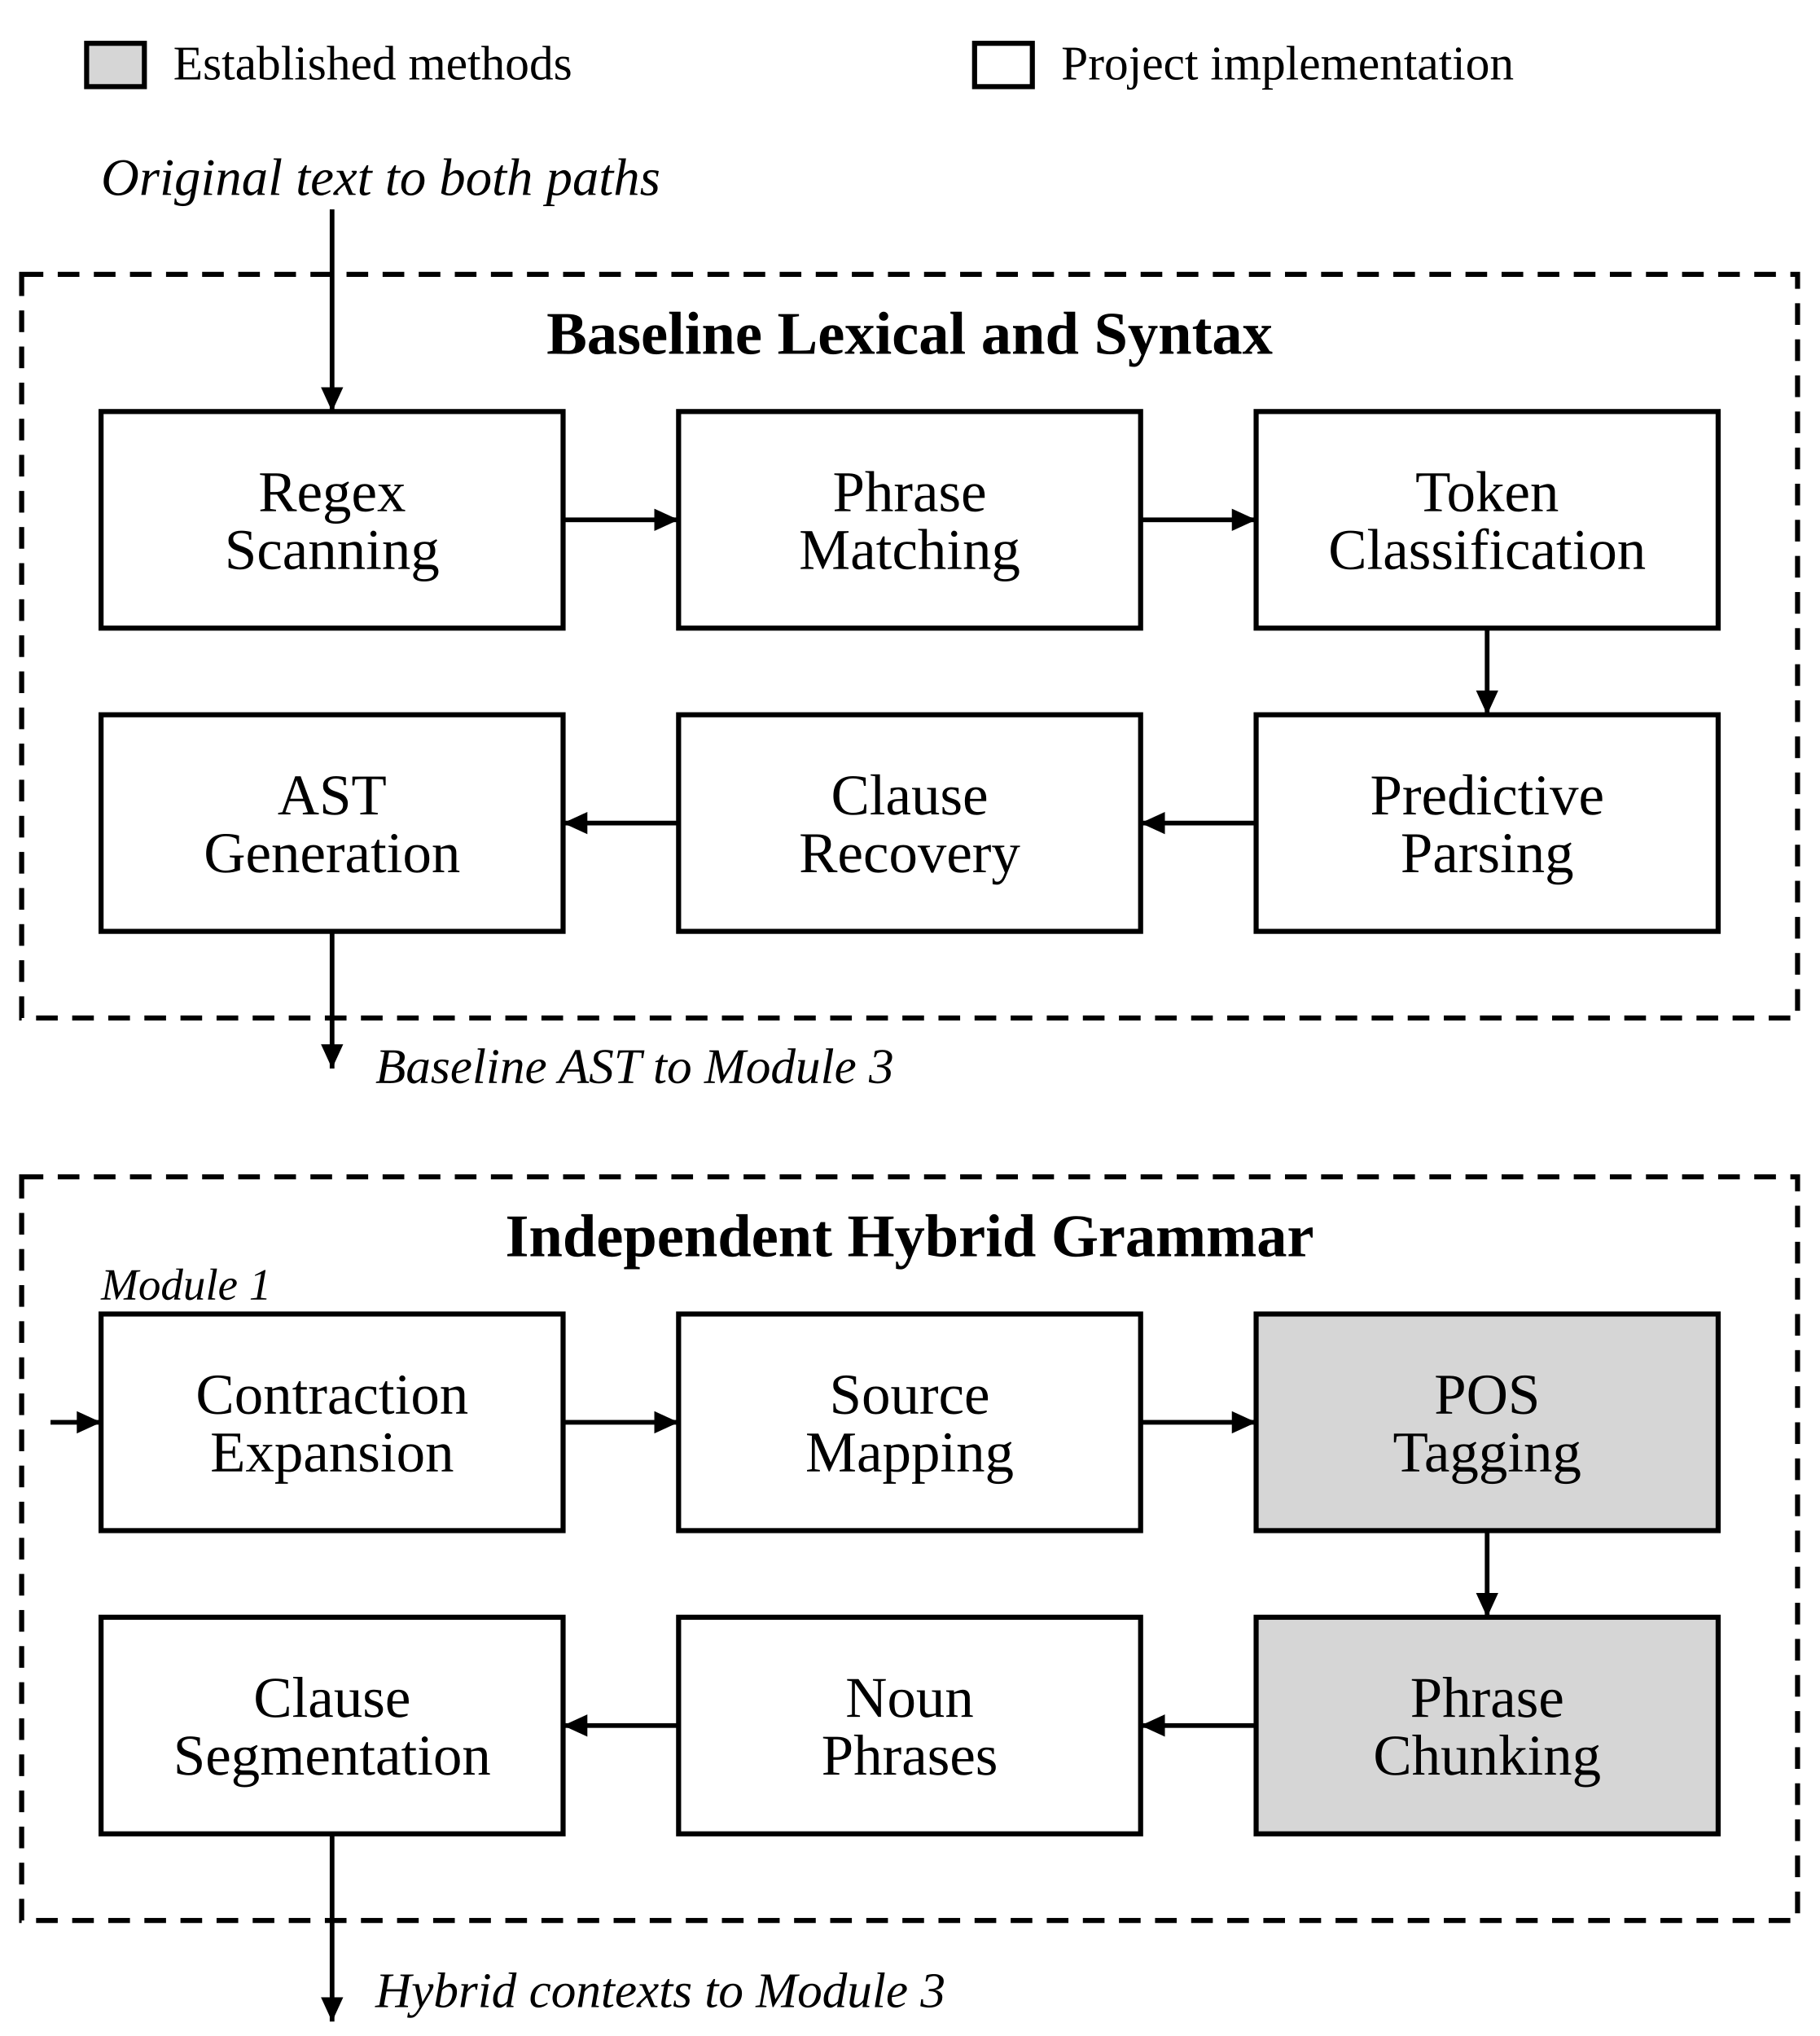
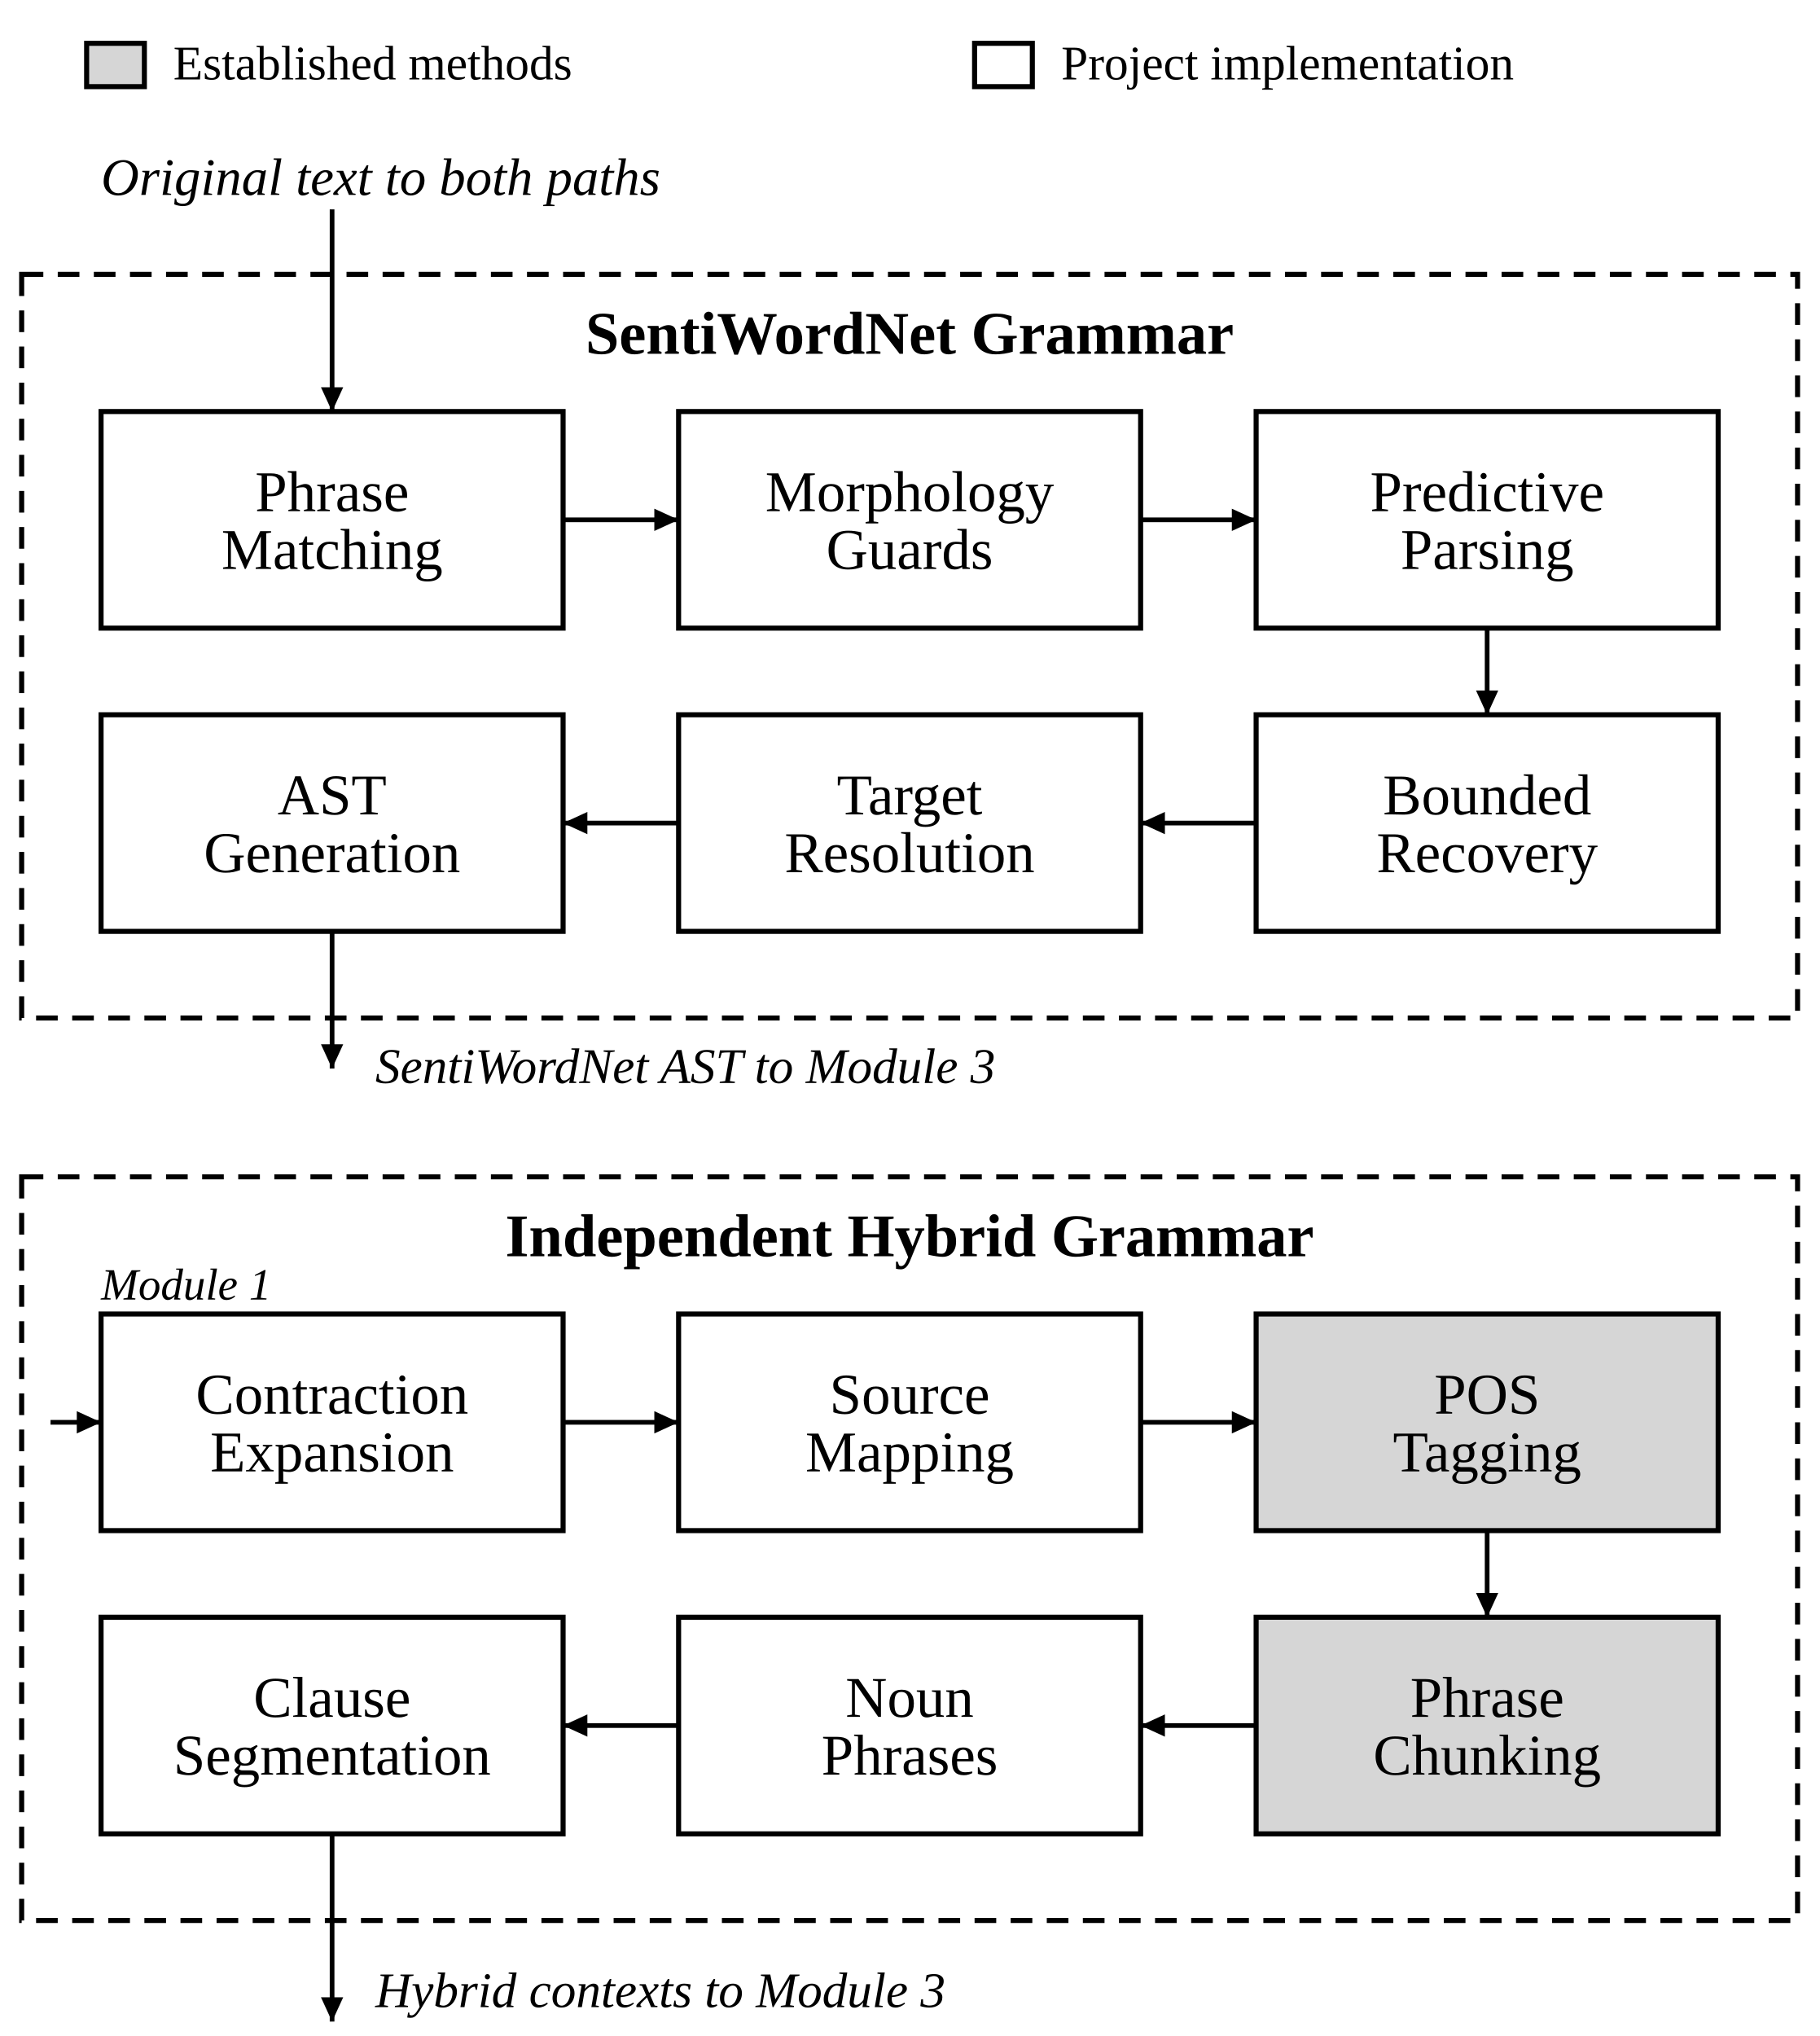
<svg xmlns="http://www.w3.org/2000/svg" width="252pt" height="282pt" viewBox="0 0 252 282">
  <rect x="12" y="6" width="8" height="6" fill="rgb(214,214,214)" stroke="black" stroke-width="0.7" />
  <text x="24" y="11" font-family="Times New Roman,serif" font-size="6.7" text-anchor="start">Established methods</text>
  <rect x="135" y="6" width="8" height="6" fill="rgb(255,255,255)" stroke="black" stroke-width="0.7" />
  <text x="147" y="11" font-family="Times New Roman,serif" font-size="6.7" text-anchor="start">Project implementation</text>
  <text x="14" y="27" font-family="Times New Roman,serif" font-size="7.3" text-anchor="start" font-style="italic">Original text to both paths</text>
  <rect x="3" y="38" width="246" height="103" fill="none" stroke="black" stroke-width="0.7" stroke-dasharray="3 2" />
-   <text x="126" y="49" font-family="Times New Roman,serif" font-size="8.4" text-anchor="middle" font-weight="bold">Baseline Lexical and Syntax</text>
+   <text x="126" y="49" font-family="Times New Roman,serif" font-size="8.4" text-anchor="middle" font-weight="bold">SentiWordNet Grammar</text>
  <rect x="14" y="57" width="64" height="30" fill="rgb(255,255,255)" stroke="black" stroke-width="0.7" />
-   <text x="46.0" y="70.8" font-family="Times New Roman,serif" font-size="8" text-anchor="middle">Regex</text>
-   <text x="46.0" y="78.8" font-family="Times New Roman,serif" font-size="8" text-anchor="middle">Scanning</text>
+   <text x="46.0" y="70.8" font-family="Times New Roman,serif" font-size="8" text-anchor="middle">Phrase</text>
+   <text x="46.0" y="78.8" font-family="Times New Roman,serif" font-size="8" text-anchor="middle">Matching</text>
  <rect x="94" y="57" width="64" height="30" fill="rgb(255,255,255)" stroke="black" stroke-width="0.7" />
-   <text x="126.0" y="70.8" font-family="Times New Roman,serif" font-size="8" text-anchor="middle">Phrase</text>
-   <text x="126.0" y="78.8" font-family="Times New Roman,serif" font-size="8" text-anchor="middle">Matching</text>
+   <text x="126.0" y="70.8" font-family="Times New Roman,serif" font-size="8" text-anchor="middle">Morphology</text>
+   <text x="126.0" y="78.8" font-family="Times New Roman,serif" font-size="8" text-anchor="middle">Guards</text>
  <rect x="174" y="57" width="64" height="30" fill="rgb(255,255,255)" stroke="black" stroke-width="0.7" />
-   <text x="206.0" y="70.8" font-family="Times New Roman,serif" font-size="8" text-anchor="middle">Token</text>
-   <text x="206.0" y="78.8" font-family="Times New Roman,serif" font-size="8" text-anchor="middle">Classification</text>
+   <text x="206.0" y="70.8" font-family="Times New Roman,serif" font-size="8" text-anchor="middle">Predictive</text>
+   <text x="206.0" y="78.8" font-family="Times New Roman,serif" font-size="8" text-anchor="middle">Parsing</text>
  <rect x="174" y="99" width="64" height="30" fill="rgb(255,255,255)" stroke="black" stroke-width="0.7" />
-   <text x="206.0" y="112.8" font-family="Times New Roman,serif" font-size="8" text-anchor="middle">Predictive</text>
-   <text x="206.0" y="120.8" font-family="Times New Roman,serif" font-size="8" text-anchor="middle">Parsing</text>
+   <text x="206.0" y="112.8" font-family="Times New Roman,serif" font-size="8" text-anchor="middle">Bounded</text>
+   <text x="206.0" y="120.8" font-family="Times New Roman,serif" font-size="8" text-anchor="middle">Recovery</text>
  <rect x="94" y="99" width="64" height="30" fill="rgb(255,255,255)" stroke="black" stroke-width="0.7" />
-   <text x="126.0" y="112.8" font-family="Times New Roman,serif" font-size="8" text-anchor="middle">Clause</text>
-   <text x="126.0" y="120.8" font-family="Times New Roman,serif" font-size="8" text-anchor="middle">Recovery</text>
+   <text x="126.0" y="112.8" font-family="Times New Roman,serif" font-size="8" text-anchor="middle">Target</text>
+   <text x="126.0" y="120.8" font-family="Times New Roman,serif" font-size="8" text-anchor="middle">Resolution</text>
  <rect x="14" y="99" width="64" height="30" fill="rgb(255,255,255)" stroke="black" stroke-width="0.7" />
  <text x="46.0" y="112.8" font-family="Times New Roman,serif" font-size="8" text-anchor="middle">AST</text>
  <text x="46.0" y="120.8" font-family="Times New Roman,serif" font-size="8" text-anchor="middle">Generation</text>
  <polyline points="78,72 94,72" fill="none" stroke="black" stroke-width="0.65" />
  <polygon points="94,72 90.637,70.458 90.637,73.542" fill="black" />
  <polyline points="158,72 174,72" fill="none" stroke="black" stroke-width="0.65" />
  <polygon points="174,72 170.637,70.458 170.637,73.542" fill="black" />
  <polyline points="206,87 206,99" fill="none" stroke="black" stroke-width="0.65" />
  <polygon points="206,99 207.542,95.637 204.458,95.637" fill="black" />
  <polyline points="174,114 158,114" fill="none" stroke="black" stroke-width="0.65" />
  <polygon points="158,114 161.363,115.542 161.363,112.458" fill="black" />
  <polyline points="94,114 78,114" fill="none" stroke="black" stroke-width="0.65" />
  <polygon points="78,114 81.363,115.542 81.363,112.458" fill="black" />
  <polyline points="46,29 46,57" fill="none" stroke="black" stroke-width="0.65" />
  <polygon points="46,57 47.542,53.637 44.458,53.637" fill="black" />
  <polyline points="46,129 46,148" fill="none" stroke="black" stroke-width="0.65" />
  <polygon points="46,148 47.542,144.637 44.458,144.637" fill="black" />
-   <text x="52" y="150" font-family="Times New Roman,serif" font-size="6.9" text-anchor="start" font-style="italic">Baseline AST to Module 3</text>
+   <text x="52" y="150" font-family="Times New Roman,serif" font-size="6.9" text-anchor="start" font-style="italic">SentiWordNet AST to Module 3</text>
  <rect x="3" y="163" width="246" height="103" fill="none" stroke="black" stroke-width="0.7" stroke-dasharray="3 2" />
  <text x="126" y="174" font-family="Times New Roman,serif" font-size="8.4" text-anchor="middle" font-weight="bold">Independent Hybrid Grammar</text>
  <rect x="14" y="182" width="64" height="30" fill="rgb(255,255,255)" stroke="black" stroke-width="0.7" />
  <text x="46.0" y="195.8" font-family="Times New Roman,serif" font-size="8" text-anchor="middle">Contraction</text>
  <text x="46.0" y="203.8" font-family="Times New Roman,serif" font-size="8" text-anchor="middle">Expansion</text>
  <rect x="94" y="182" width="64" height="30" fill="rgb(255,255,255)" stroke="black" stroke-width="0.7" />
  <text x="126.0" y="195.8" font-family="Times New Roman,serif" font-size="8" text-anchor="middle">Source</text>
  <text x="126.0" y="203.8" font-family="Times New Roman,serif" font-size="8" text-anchor="middle">Mapping</text>
  <rect x="174" y="182" width="64" height="30" fill="rgb(214,214,214)" stroke="black" stroke-width="0.7" />
  <text x="206.0" y="195.8" font-family="Times New Roman,serif" font-size="8" text-anchor="middle">POS</text>
  <text x="206.0" y="203.8" font-family="Times New Roman,serif" font-size="8" text-anchor="middle">Tagging</text>
  <rect x="174" y="224" width="64" height="30" fill="rgb(214,214,214)" stroke="black" stroke-width="0.7" />
  <text x="206.0" y="237.8" font-family="Times New Roman,serif" font-size="8" text-anchor="middle">Phrase</text>
  <text x="206.0" y="245.8" font-family="Times New Roman,serif" font-size="8" text-anchor="middle">Chunking</text>
  <rect x="94" y="224" width="64" height="30" fill="rgb(255,255,255)" stroke="black" stroke-width="0.7" />
  <text x="126.0" y="237.8" font-family="Times New Roman,serif" font-size="8" text-anchor="middle">Noun</text>
  <text x="126.0" y="245.8" font-family="Times New Roman,serif" font-size="8" text-anchor="middle">Phrases</text>
  <rect x="14" y="224" width="64" height="30" fill="rgb(255,255,255)" stroke="black" stroke-width="0.7" />
  <text x="46.0" y="237.8" font-family="Times New Roman,serif" font-size="8" text-anchor="middle">Clause</text>
  <text x="46.0" y="245.8" font-family="Times New Roman,serif" font-size="8" text-anchor="middle">Segmentation</text>
  <polyline points="78,197 94,197" fill="none" stroke="black" stroke-width="0.65" />
  <polygon points="94,197 90.637,195.458 90.637,198.542" fill="black" />
  <polyline points="158,197 174,197" fill="none" stroke="black" stroke-width="0.65" />
  <polygon points="174,197 170.637,195.458 170.637,198.542" fill="black" />
  <polyline points="206,212 206,224" fill="none" stroke="black" stroke-width="0.65" />
  <polygon points="206,224 207.542,220.637 204.458,220.637" fill="black" />
  <polyline points="174,239 158,239" fill="none" stroke="black" stroke-width="0.65" />
  <polygon points="158,239 161.363,240.542 161.363,237.458" fill="black" />
  <polyline points="94,239 78,239" fill="none" stroke="black" stroke-width="0.65" />
  <polygon points="78,239 81.363,240.542 81.363,237.458" fill="black" />
  <polyline points="7,197 14,197" fill="none" stroke="black" stroke-width="0.65" />
  <polygon points="14,197 10.637,195.458 10.637,198.542" fill="black" />
  <text x="14" y="180" font-family="Times New Roman,serif" font-size="6.2" text-anchor="start" font-style="italic">Module 1</text>
  <polyline points="46,254 46,280" fill="none" stroke="black" stroke-width="0.65" />
  <polygon points="46,280 47.542,276.637 44.458,276.637" fill="black" />
  <text x="52" y="278" font-family="Times New Roman,serif" font-size="6.9" text-anchor="start" font-style="italic">Hybrid contexts to Module 3</text>
</svg>
